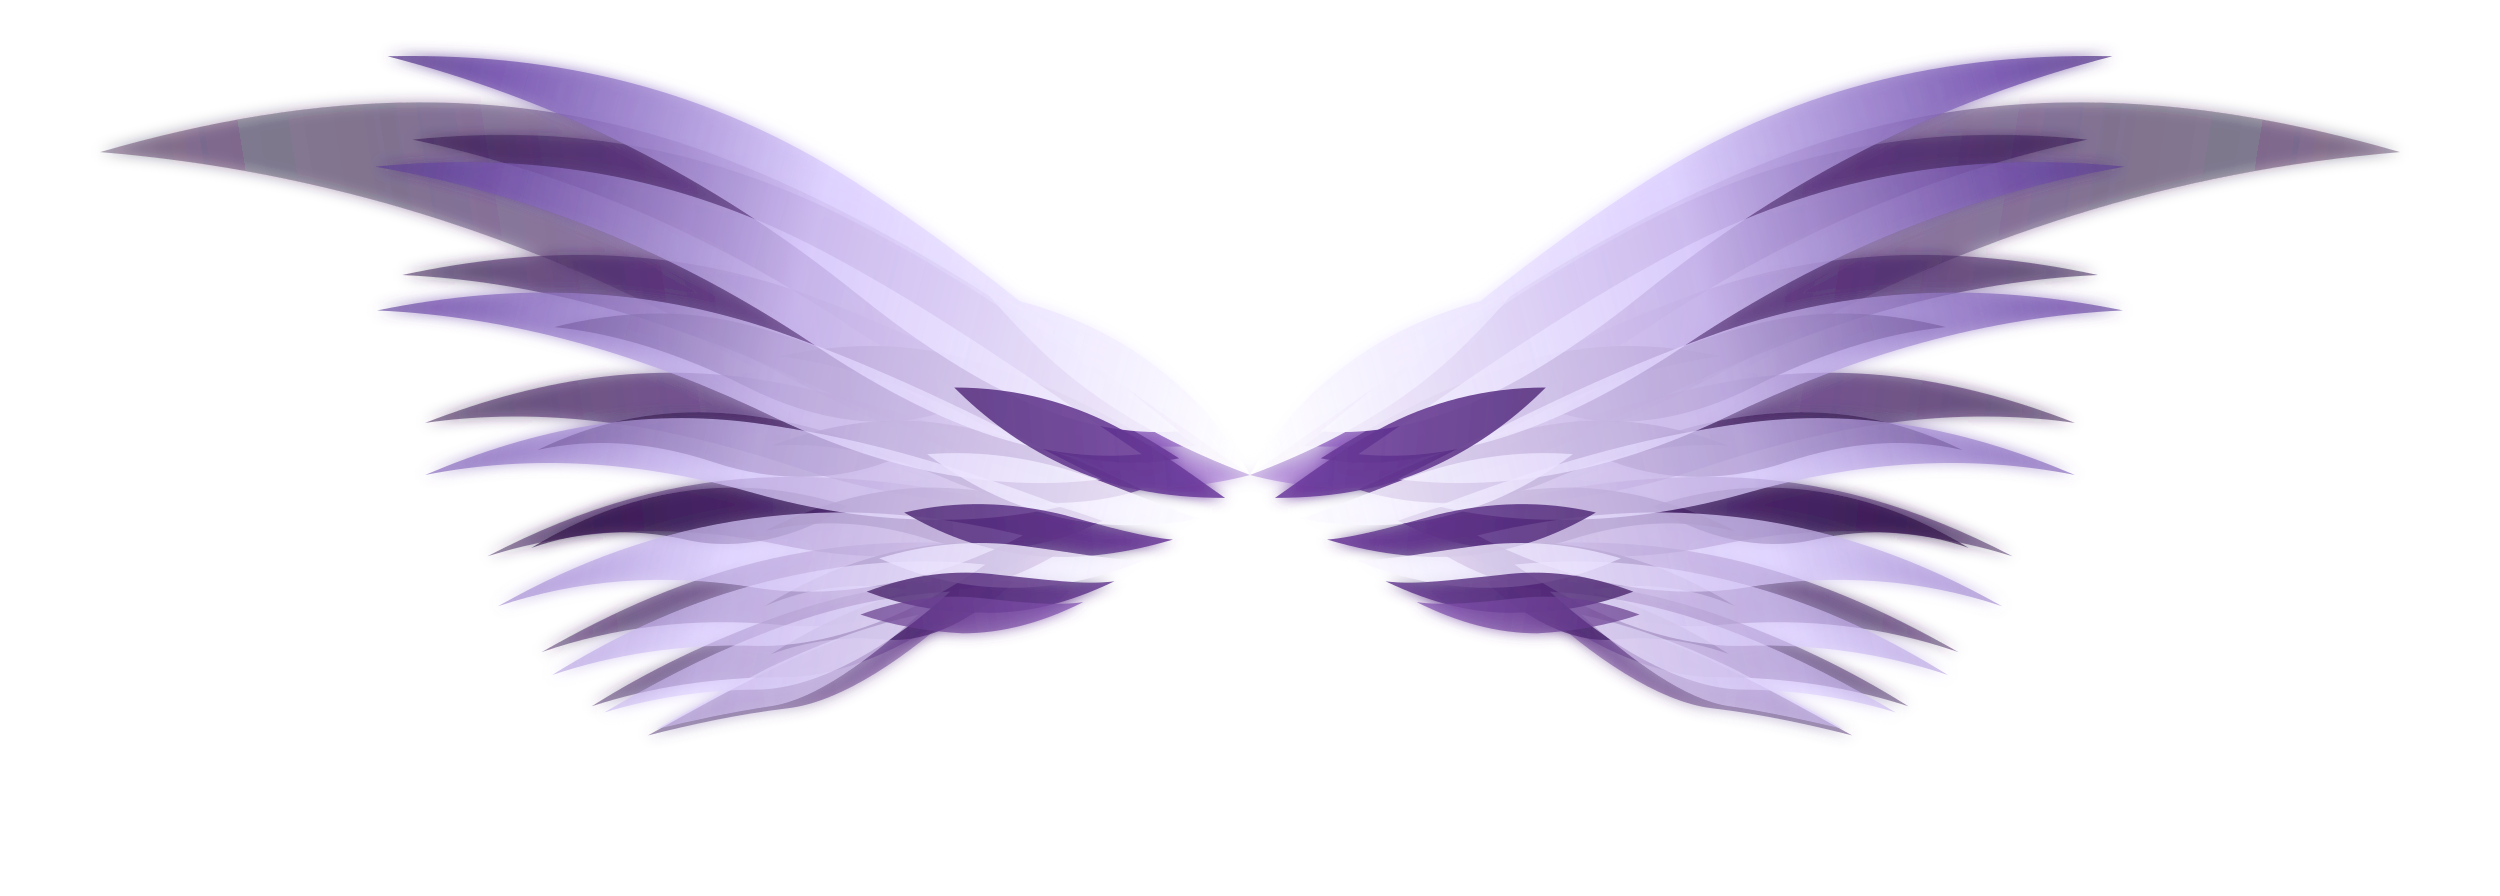
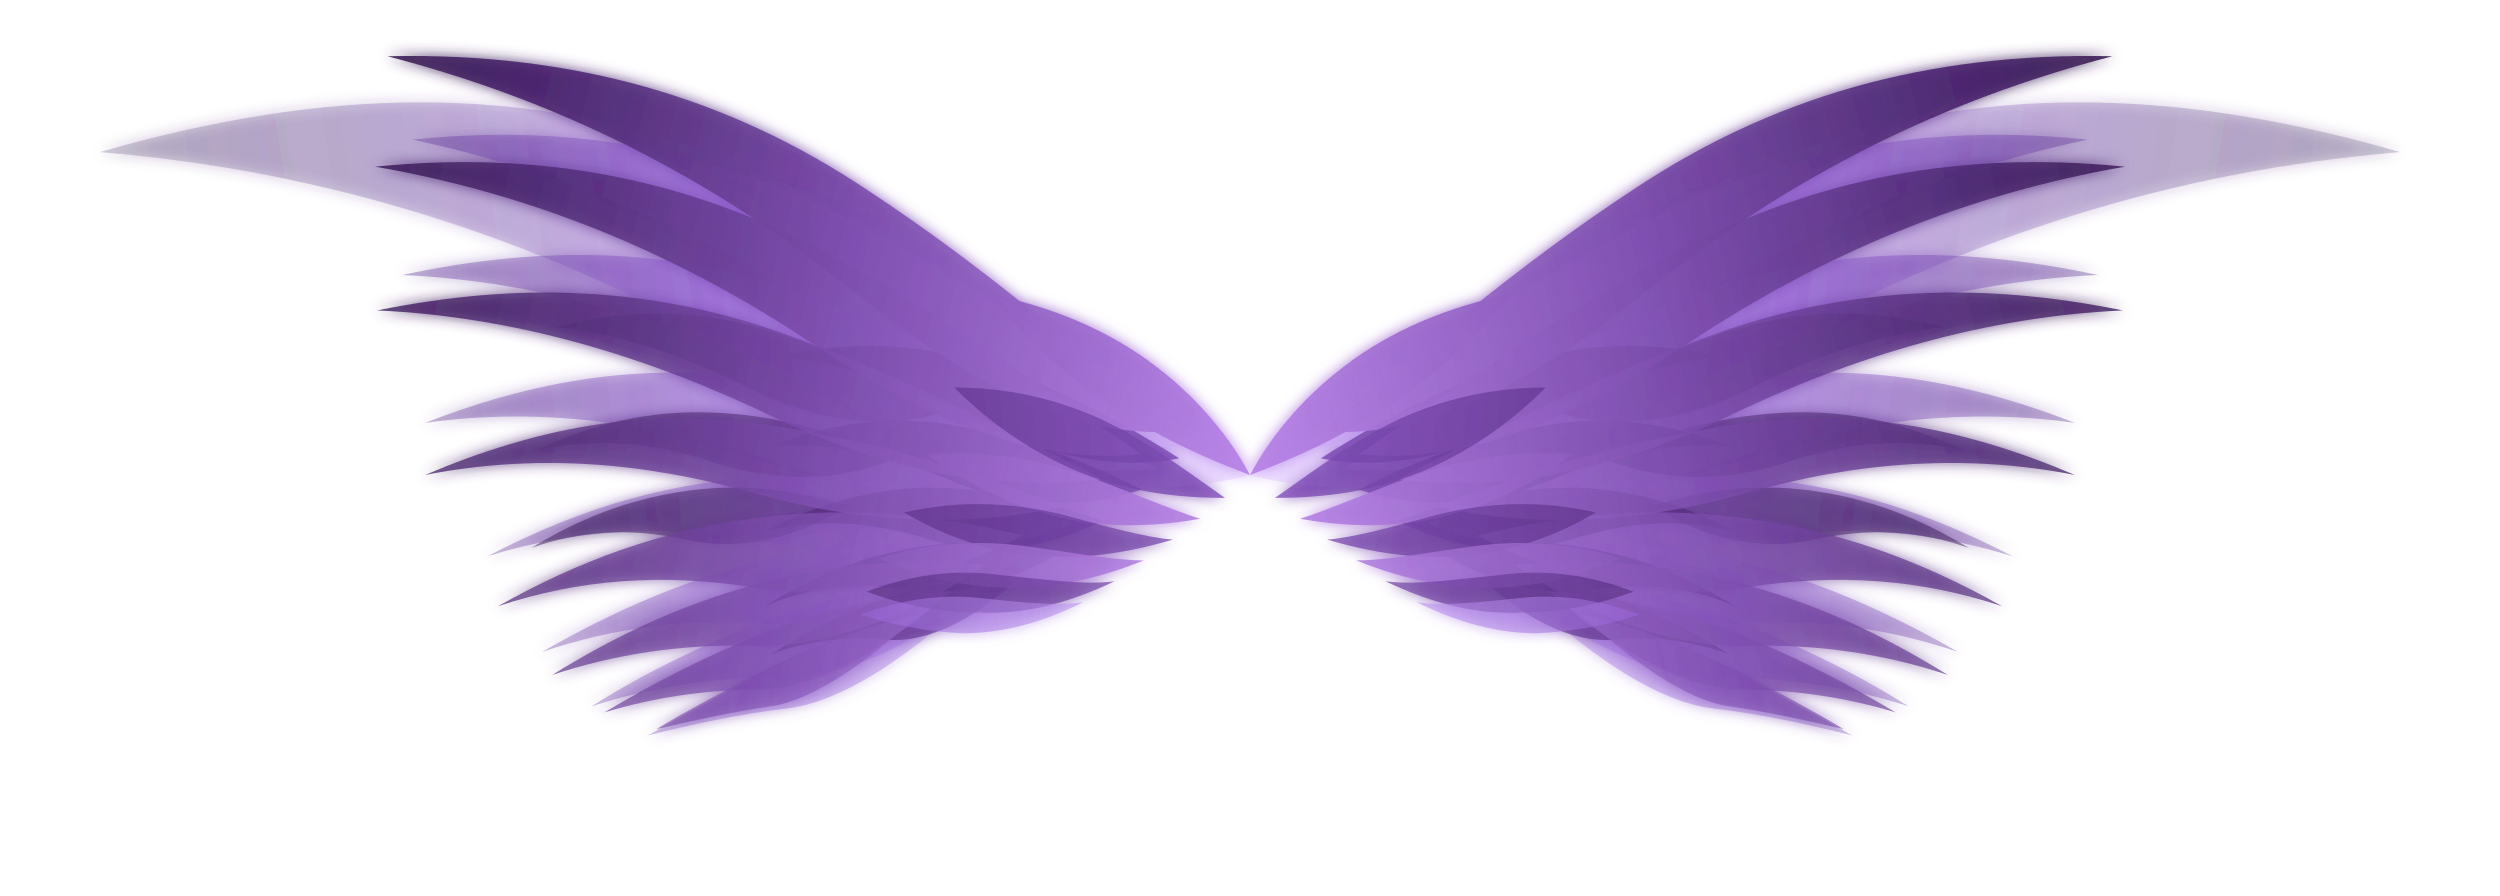
<svg xmlns="http://www.w3.org/2000/svg" viewBox="0 0 1200 430" fill="none">
  <defs>
    <linearGradient id="w" x1="600" y1="220" x2="70" y2="80" gradientUnits="userSpaceOnUse">
-       <stop stop-color="#fff" stop-opacity=".94" />
-       <stop offset=".42" stop-color="#ddd0ff" stop-opacity=".82" />
-       <stop offset=".72" stop-color="#7250ad" stop-opacity=".72" />
-       <stop offset="1" stop-color="#2d174f" stop-opacity=".82" />
+       <stop stop-color="#b985e8" stop-opacity=".96" />
+       <stop offset=".38" stop-color="#7d4eae" stop-opacity=".90" />
+       <stop offset=".68" stop-color="#4b286f" stop-opacity=".88" />
+       <stop offset="1" stop-color="#231033" stop-opacity=".90" />
    </linearGradient>
    <linearGradient id="p" x1="600" y1="225" x2="80" y2="310" gradientUnits="userSpaceOnUse">
-       <stop stop-color="#9b68cf" stop-opacity=".78" />
-       <stop offset=".42" stop-color="#5b327f" stop-opacity=".72" />
-       <stop offset=".72" stop-color="#35194f" stop-opacity=".66" />
-       <stop offset="1" stop-color="#1d0c2d" stop-opacity=".58" />
+       <stop stop-color="#d8b8ff" stop-opacity=".72" />
+       <stop offset=".45" stop-color="#8b55cf" stop-opacity=".60" />
+       <stop offset="1" stop-color="#351858" stop-opacity=".48" />
    </linearGradient>
    <linearGradient id="d" x1="580" y1="220" x2="150" y2="260" gradientUnits="userSpaceOnUse">
-       <stop stop-color="#6d3c9e" stop-opacity=".88" />
-       <stop offset=".55" stop-color="#3c1d59" stop-opacity=".84" />
-       <stop offset="1" stop-color="#1b0a29" stop-opacity=".76" />
+       <stop stop-color="#7f4bb7" stop-opacity=".82" />
+       <stop offset=".55" stop-color="#4b276f" stop-opacity=".78" />
+       <stop offset="1" stop-color="#241035" stop-opacity=".68" />
    </linearGradient>
    <filter id="g" x="-15%" y="-25%" width="130%" height="155%">
      <feGaussianBlur stdDeviation="3.2" result="b" />
      <feMerge>
        <feMergeNode in="b" />
        <feMergeNode in="SourceGraphic" />
      </feMerge>
    </filter>
  </defs>
  <g filter="url(#g)">
    <g id="L">
-       <path d="M600 228C520 172 442 113 350 77C251 38 152 43 48 73C157 82 256 114 348 165C437 214 520 249 600 228Z" fill="url(#p)" opacity=".58" />
-       <path d="M574 214C522 176 470 137 409 106C343 72 276 59 198 67C272 83 340 112 404 154C462 192 516 218 574 214Z" fill="url(#p)" opacity=".82" />
-       <path d="M555 225C501 193 449 164 389 142C326 119 263 117 193 132C259 135 324 154 390 185C449 213 503 230 555 225Z" fill="url(#p)" opacity=".80" />
-       <path d="M535 238C481 214 431 195 375 184C318 173 263 180 204 203C260 195 317 203 378 223C434 242 488 247 535 238Z" fill="url(#p)" opacity=".78" />
-       <path d="M516 251C466 236 421 228 373 229C325 230 280 243 234 267C279 253 326 251 377 262C426 272 475 267 516 251Z" fill="url(#p)" opacity=".76" />
-       <path d="M497 265C452 258 412 259 371 268C331 277 295 293 260 313C295 301 333 296 375 300C416 304 460 287 497 265Z" fill="url(#p)" opacity=".74" />
-       <path d="M480 278C441 278 407 284 373 296C340 308 311 322 284 339C312 330 342 325 377 325C411 325 449 303 480 278Z" fill="url(#p)" opacity=".72" />
-       <path d="M463 290C431 296 402 306 375 319C350 331 329 343 311 353C331 348 353 343 378 340C404 337 436 315 463 290Z" fill="url(#p)" opacity=".70" />
+       <path d="M600 228C520 172 442 113 350 77C251 38 152 43 48 73C157 82 256 114 348 165C437 214 520 249 600 228Z" fill="url(#p)" opacity=".46" />
+       <path d="M574 214C522 176 470 137 409 106C343 72 276 59 198 67C272 83 340 112 404 154C462 192 516 218 574 214Z" fill="url(#p)" opacity=".72" />
+       <path d="M555 225C501 193 449 164 389 142C326 119 263 117 193 132C259 135 324 154 390 185C449 213 503 230 555 225Z" fill="url(#p)" opacity=".70" />
+       <path d="M535 238C481 214 431 195 375 184C318 173 263 180 204 203C260 195 317 203 378 223C434 242 488 247 535 238Z" fill="url(#p)" opacity=".68" />
+       <path d="M516 251C466 236 421 228 373 229C325 230 280 243 234 267C279 253 326 251 377 262C426 272 475 267 516 251Z" fill="url(#p)" opacity=".66" />
+       <path d="M497 265C452 258 412 259 371 268C331 277 295 293 260 313C295 301 333 296 375 300C416 304 460 287 497 265Z" fill="url(#p)" opacity=".64" />
+       <path d="M480 278C441 278 407 284 373 296C340 308 311 322 284 339C312 330 342 325 377 325C411 325 449 303 480 278Z" fill="url(#p)" opacity=".62" />
+       <path d="M463 290C431 296 402 306 375 319C350 331 329 343 311 353C331 348 353 343 378 340C404 337 436 315 463 290Z" fill="url(#p)" opacity=".60" />
      <path d="M566 220C533 199 503 184 470 174C438 164 407 164 374 171C405 175 436 185 468 202C502 219 536 226 566 220Z" fill="url(#d)" />
-       <path d="M548 235C516 219 487 209 457 204C427 199 399 203 370 214C398 212 427 218 457 231C488 244 520 244 548 235Z" fill="url(#d)" opacity=".96" />
-       <path d="M529 250C499 239 472 234 444 234C417 235 392 242 367 255C392 249 418 250 446 259C475 268 503 263 529 250Z" fill="url(#d)" opacity=".94" />
-       <path d="M509 265C482 259 458 259 433 264C409 269 388 278 367 291C388 282 410 279 435 283C460 287 486 279 509 265Z" fill="url(#d)" opacity=".92" />
-       <path d="M487 279C464 277 443 281 423 288C403 295 386 304 370 314C387 308 405 305 425 307C446 309 469 296 487 279Z" fill="url(#d)" opacity=".90" />
-       <path d="M452 198C421 178 391 164 359 156C328 148 298 149 266 157C296 160 327 170 359 186C391 202 424 207 452 198Z" fill="url(#d)" opacity=".82" />
-       <path d="M430 220C399 206 370 199 341 198C312 197 285 203 258 216C285 210 313 212 343 222C373 232 404 231 430 220Z" fill="url(#d)" opacity=".80" />
-       <path d="M407 243C379 234 353 232 327 236C301 240 278 249 255 263C278 255 302 253 329 259C355 265 383 258 407 243Z" fill="url(#d)" opacity=".78" />
+       <path d="M548 235C516 219 487 209 457 204C427 199 399 203 370 214C398 212 427 218 457 231C488 244 520 244 548 235Z" fill="url(#d)" opacity=".94" />
+       <path d="M529 250C499 239 472 234 444 234C417 235 392 242 367 255C392 249 418 250 446 259C475 268 503 263 529 250Z" fill="url(#d)" opacity=".90" />
+       <path d="M509 265C482 259 458 259 433 264C409 269 388 278 367 291C388 282 410 279 435 283C460 287 486 279 509 265Z" fill="url(#d)" opacity=".86" />
+       <path d="M487 279C464 277 443 281 423 288C403 295 386 304 370 314C387 308 405 305 425 307C446 309 469 296 487 279Z" fill="url(#d)" opacity=".82" />
+       <path d="M452 198C421 178 391 164 359 156C328 148 298 149 266 157C296 160 327 170 359 186C391 202 424 207 452 198Z" fill="url(#d)" opacity=".72" />
+       <path d="M430 220C399 206 370 199 341 198C312 197 285 203 258 216C285 210 313 212 343 222C373 232 404 231 430 220Z" fill="url(#d)" opacity=".70" />
+       <path d="M407 243C379 234 353 232 327 236C301 240 278 249 255 263C278 255 302 253 329 259C355 265 383 258 407 243Z" fill="url(#d)" opacity=".68" />
      <path d="M566 207C520 170 474 129 416 91C350 47 276 25 186 27C267 48 340 84 410 140C466 185 516 211 566 207Z" fill="url(#w)" />
      <path d="M548 218C499 185 451 150 394 120C329 86 260 72 180 80C255 93 324 121 390 165C447 203 498 223 548 218Z" fill="url(#w)" opacity=".94" />
      <path d="M529 230C478 204 430 179 373 159C312 138 250 135 181 149C246 152 309 170 373 201C430 228 482 236 529 230Z" fill="url(#w)" opacity=".90" />
      <path d="M510 243C460 224 414 210 362 203C309 196 258 205 204 228C255 218 307 221 363 237C416 252 468 253 510 243Z" fill="url(#w)" opacity=".86" />
      <path d="M491 257C445 246 404 243 360 249C317 255 278 269 239 291C278 278 318 275 362 282C406 289 453 277 491 257Z" fill="url(#w)" opacity=".82" />
      <path d="M473 271C434 267 398 271 361 281C325 291 294 306 265 324C295 314 327 309 363 310C400 311 442 293 473 271Z" fill="url(#w)" opacity=".78" />
      <path d="M456 284C423 286 394 293 364 305C336 316 312 329 290 342C313 335 338 331 365 331C394 330 429 309 456 284Z" fill="url(#w)" opacity=".74" />
      <path d="M441 295C414 301 391 310 368 321C347 332 330 341 315 350C332 346 350 342 370 339C391 336 417 317 441 295Z" fill="url(#w)" opacity=".68" />
      <path d="M600 228C568 216 544 203 522 187C503 173 488 157 474 141C505 147 533 159 555 176C576 192 591 211 600 228Z" fill="url(#w)" />
-       <path d="M588 239C558 239 533 234 510 223C489 213 472 200 458 186C487 186 514 193 538 206C558 217 575 230 588 239Z" fill="url(#d)" opacity=".98" />
+       <path d="M588 239C558 239 533 234 510 223C489 213 472 200 458 186C487 186 514 193 538 206C558 217 575 230 588 239Z" fill="url(#d)" opacity=".94" />
      <path d="M576 249C548 254 523 253 500 246C479 240 461 230 445 218C472 216 498 220 523 229C545 237 563 245 576 249Z" fill="url(#w)" opacity=".94" />
-       <path d="M563 259C536 267 513 269 490 266C469 263 451 256 434 246C460 240 485 241 510 247C532 253 550 258 563 259Z" fill="url(#d)" opacity=".96" />
+       <path d="M563 259C536 267 513 269 490 266C469 263 451 256 434 246C460 240 485 241 510 247C532 253 550 258 563 259Z" fill="url(#d)" opacity=".90" />
      <path d="M549 269C524 279 502 283 479 282C458 281 440 276 422 268C445 261 468 259 491 262C514 265 534 269 549 269Z" fill="url(#w)" opacity=".90" />
-       <path d="M535 279C512 290 491 295 470 294C450 294 432 290 416 284C437 276 458 273 480 276C501 278 520 281 535 279Z" fill="url(#d)" opacity=".94" />
-       <path d="M520 289C500 299 481 304 462 304C444 303 428 300 413 295C432 288 451 285 470 287C489 289 506 291 520 289Z" fill="url(#p)" opacity=".94" />
+       <path d="M535 279C512 290 491 295 470 294C450 294 432 290 416 284C437 276 458 273 480 276C501 278 520 281 535 279Z" fill="url(#d)" opacity=".86" />
+       <path d="M520 289C500 299 481 304 462 304C444 303 428 300 413 295C432 288 451 285 470 287C489 289 506 291 520 289Z" fill="url(#p)" opacity=".88" />
    </g>
    <g transform="translate(1200 0) scale(-1 1)">
      <use href="#L" />
    </g>
  </g>
</svg>
